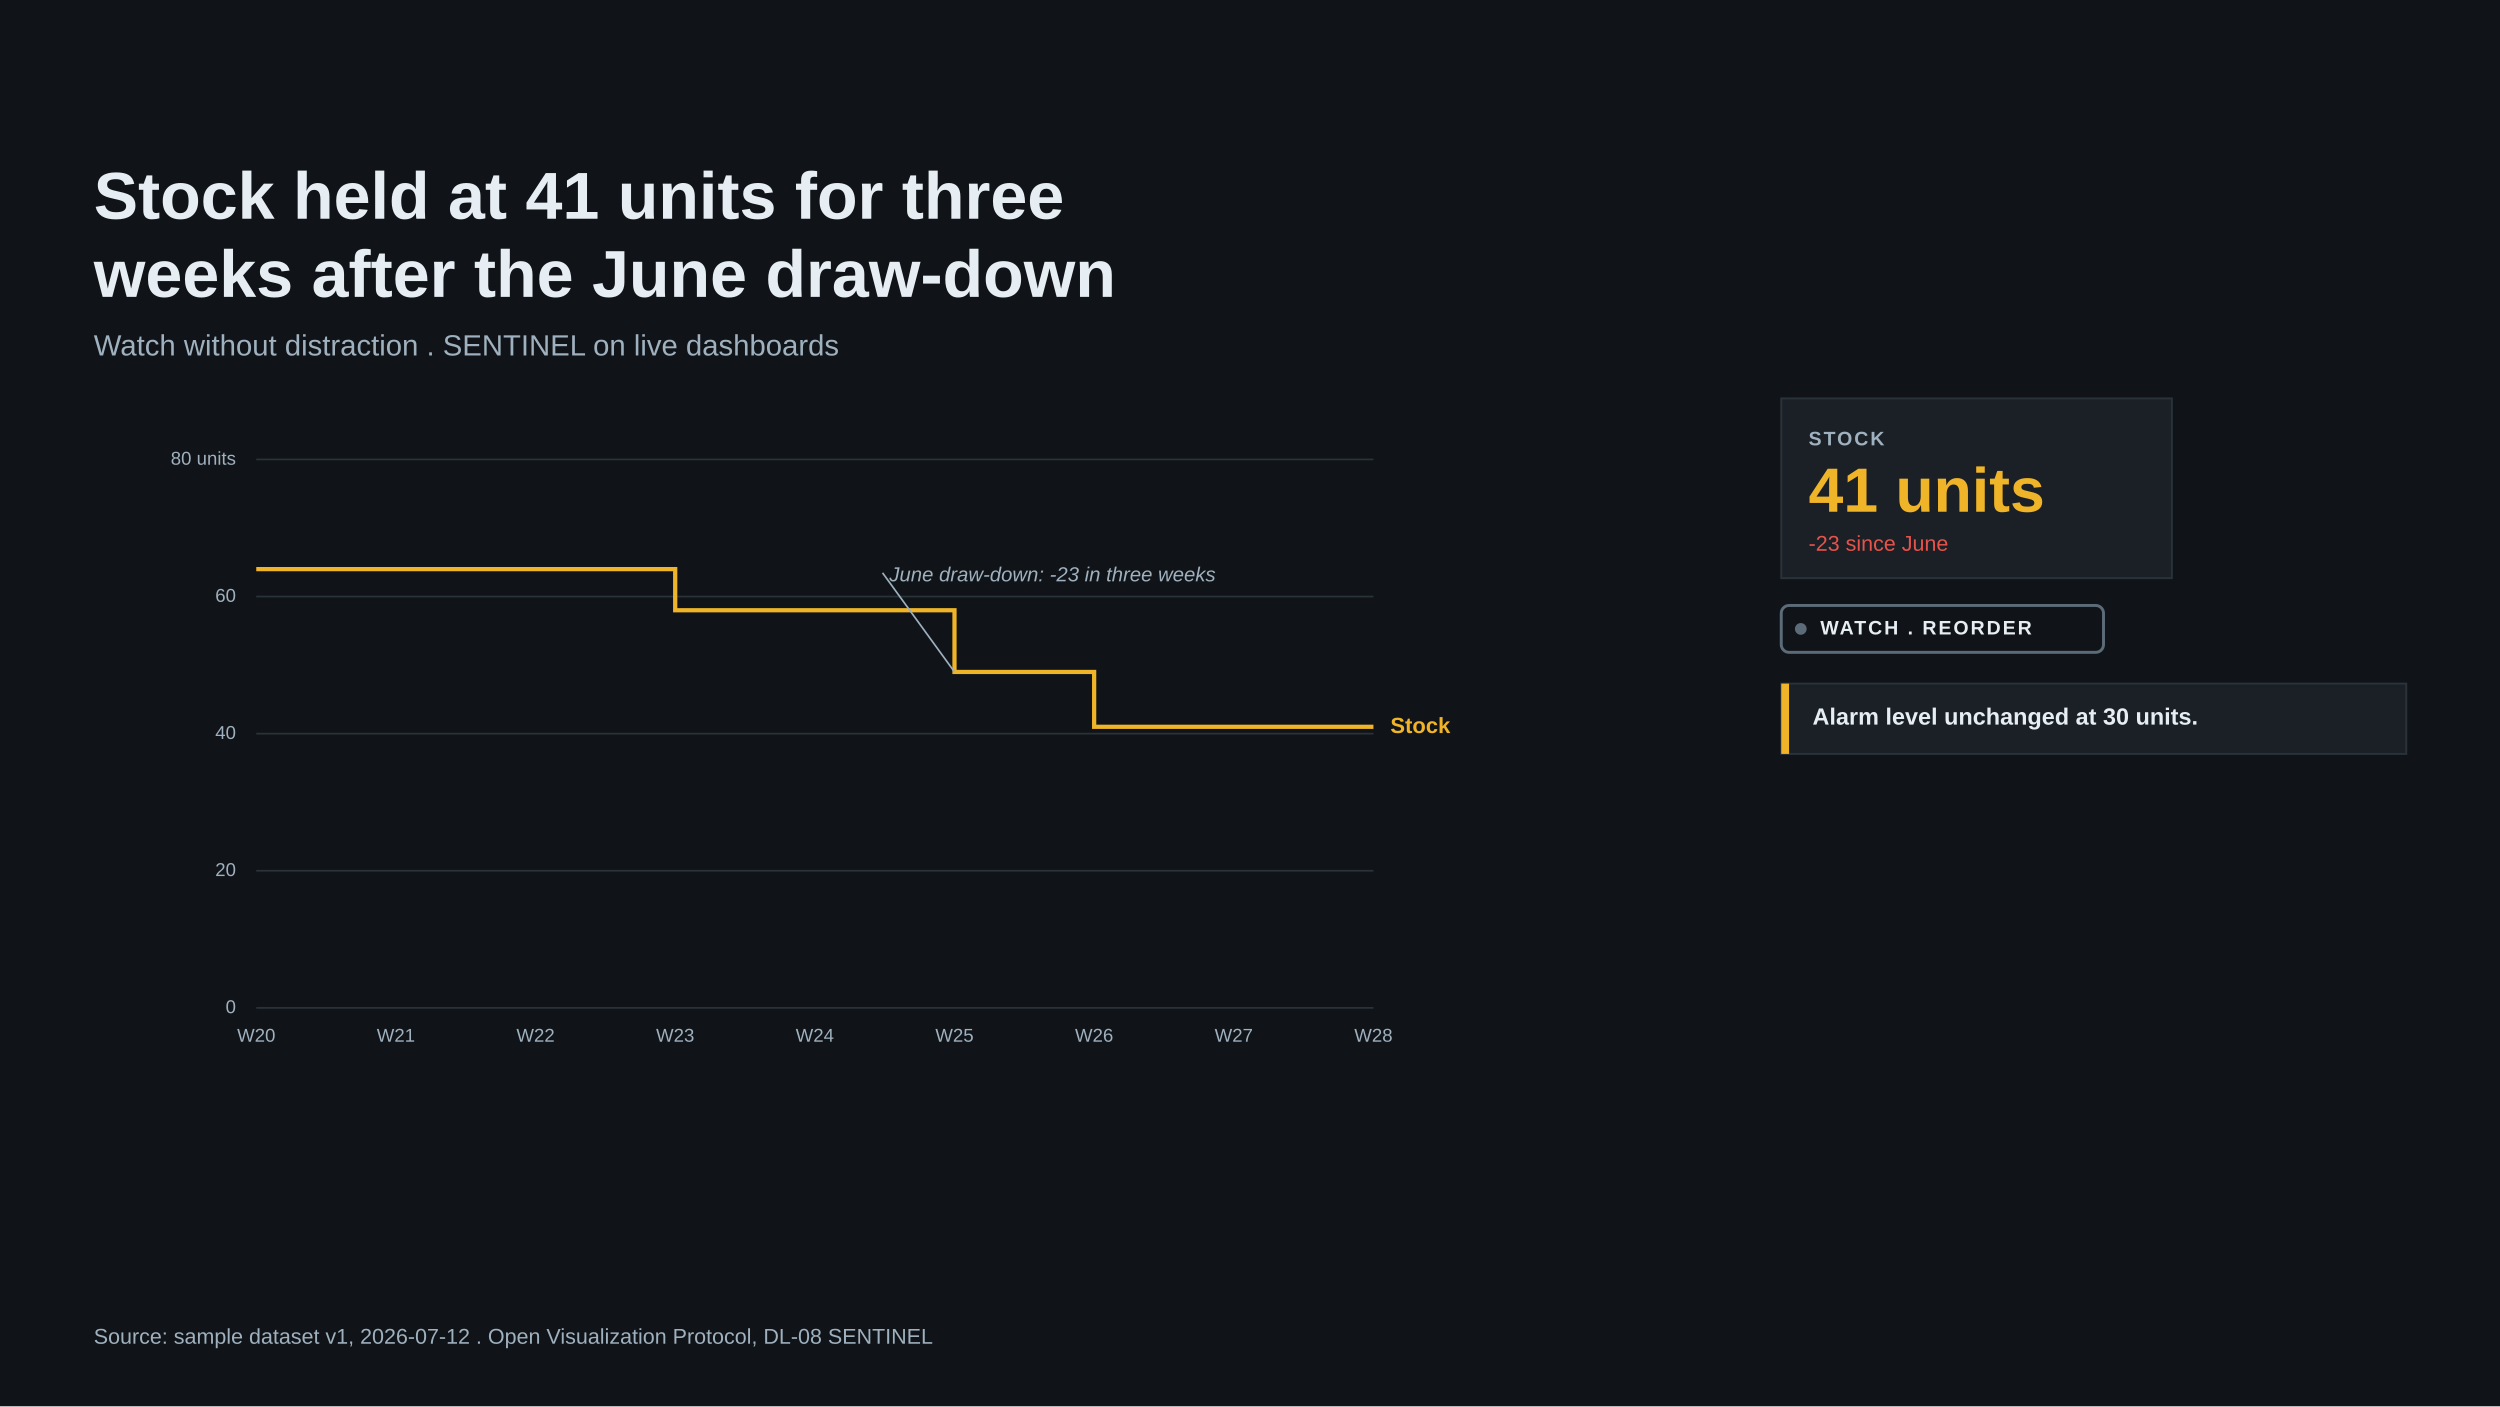
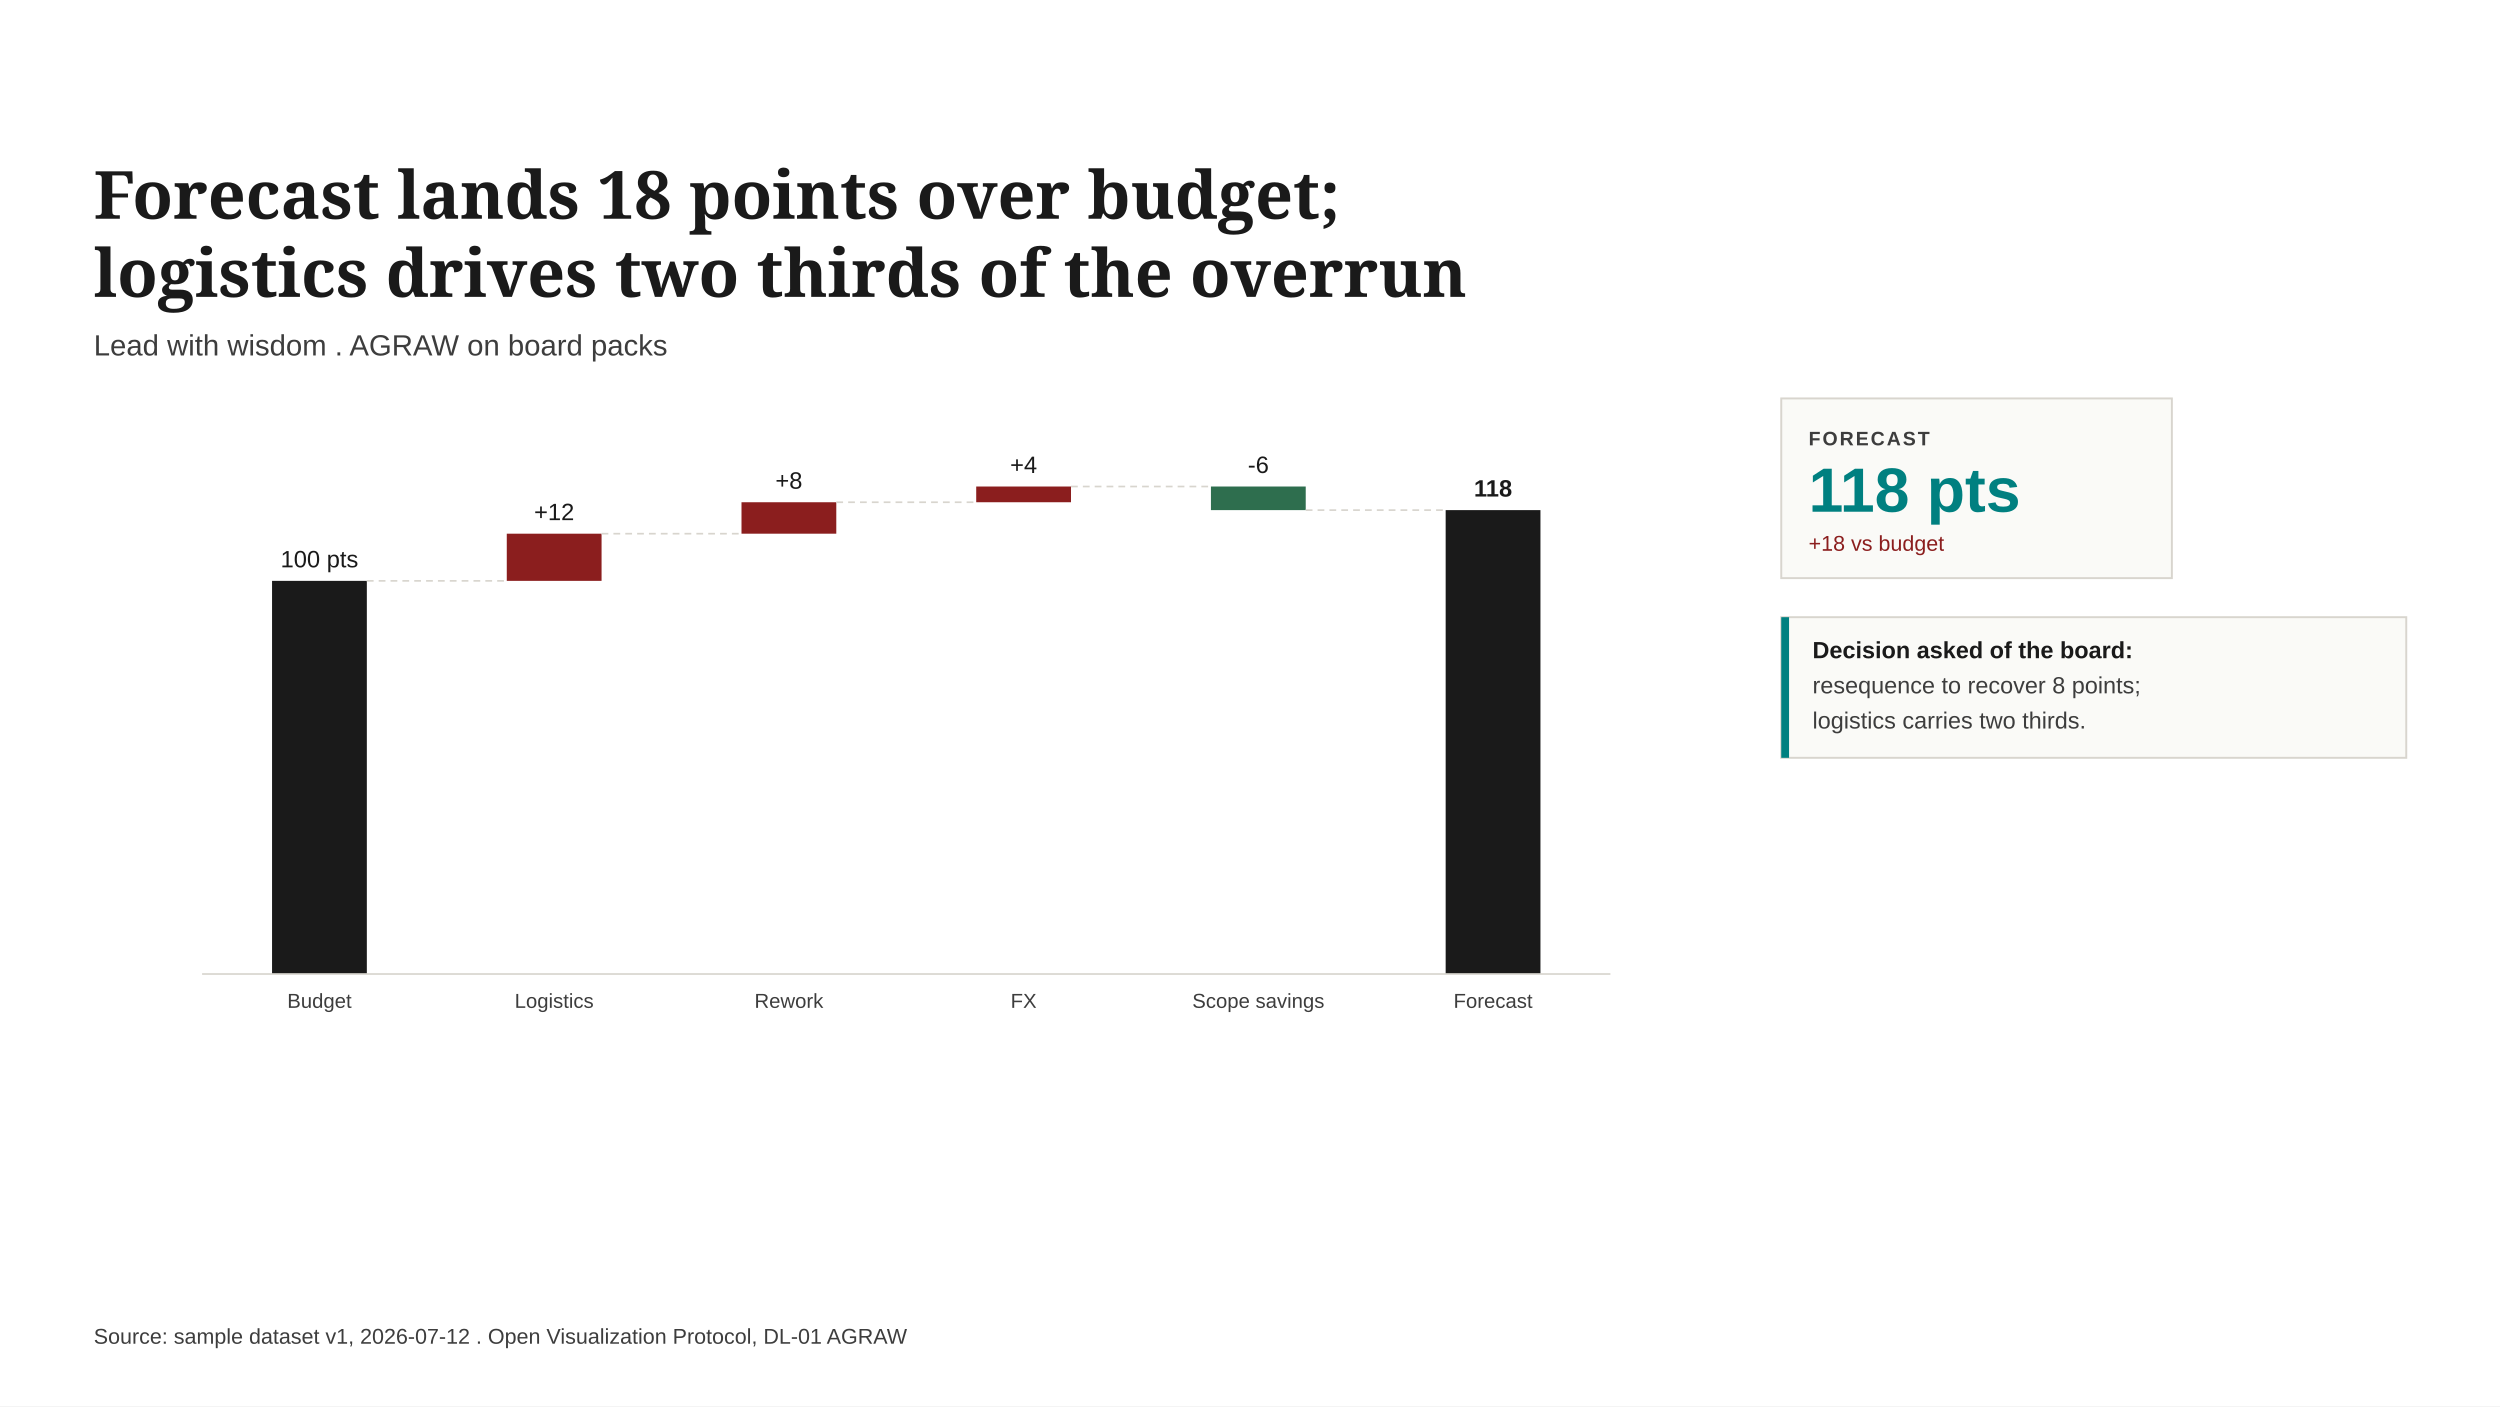
<svg xmlns="http://www.w3.org/2000/svg" width="1280" height="720" viewBox="0 0 1280 720">
-   <style>@keyframes k1 { 0%, 16.67% { opacity: 0; } 20.00%, 100% { opacity: 1; } } #slide1 { opacity: 0; animation: k1 18.0s linear infinite; } @keyframes k2 { 0%, 33.33% { opacity: 0; } 36.67%, 100% { opacity: 1; } } #slide2 { opacity: 0; animation: k2 18.0s linear infinite; } @keyframes k3 { 0%, 50.00% { opacity: 0; } 53.33%, 100% { opacity: 1; } } #slide3 { opacity: 0; animation: k3 18.0s linear infinite; } @keyframes k4 { 0%, 66.67% { opacity: 0; } 70.00%, 100% { opacity: 1; } } #slide4 { opacity: 0; animation: k4 18.0s linear infinite; } @keyframes k5 { 0%, 83.33% { opacity: 0; } 86.67%, 100% { opacity: 1; } } #slide5 { opacity: 0; animation: k5 18.0s linear infinite; }</style>
+   <style>@keyframes k1 { 0%, 20.00% { opacity: 0; } 24.00%, 100% { opacity: 1; } } #slide1 { opacity: 0; animation: k1 15.0s linear infinite; } @keyframes k2 { 0%, 40.00% { opacity: 0; } 44.00%, 100% { opacity: 1; } } #slide2 { opacity: 0; animation: k2 15.0s linear infinite; } @keyframes k3 { 0%, 60.00% { opacity: 0; } 64.00%, 100% { opacity: 1; } } #slide3 { opacity: 0; animation: k3 15.0s linear infinite; } @keyframes k4 { 0%, 80.00% { opacity: 0; } 84.00%, 100% { opacity: 1; } } #slide4 { opacity: 0; animation: k4 15.0s linear infinite; }</style>
  <g id="slide0">
-     <rect width="1280" height="720" fill="#101418" />
-     <text x="48" y="112" font-size="34" font-family="'Segoe UI',Arial,sans-serif" fill="#E6EDF3" font-weight="600">Stock held at 41 units for three</text>
-     <text x="48" y="152" font-size="34" font-family="'Segoe UI',Arial,sans-serif" fill="#E6EDF3" font-weight="600">weeks after the June draw-down</text>
-     <text x="48" y="182" font-size="15" font-family="'Segoe UI',Arial,sans-serif" fill="#9FB0BE" font-weight="400">Watch without distraction . SENTINEL on live dashboards</text>
-     <svg x="48" y="204.03" width="832" height="370.93" viewBox="0 92 960 428">
-       <rect width="960" height="540" fill="#101418" />
-       <line x1="96" y1="452" x2="756" y2="452" stroke="#2A323A" stroke-width="1" />
-       <text x="84" y="452" font-size="11" font-family="'Segoe UI',Arial,sans-serif" fill="#9FB0BE" font-weight="400" text-anchor="end" dominant-baseline="middle">0</text>
-       <line x1="96" y1="371" x2="756" y2="371" stroke="#2A323A" stroke-width="1" />
-       <text x="84" y="371" font-size="11" font-family="'Segoe UI',Arial,sans-serif" fill="#9FB0BE" font-weight="400" text-anchor="end" dominant-baseline="middle">20</text>
-       <line x1="96" y1="290" x2="756" y2="290" stroke="#2A323A" stroke-width="1" />
-       <text x="84" y="290" font-size="11" font-family="'Segoe UI',Arial,sans-serif" fill="#9FB0BE" font-weight="400" text-anchor="end" dominant-baseline="middle">40</text>
-       <line x1="96" y1="209" x2="756" y2="209" stroke="#2A323A" stroke-width="1" />
-       <text x="84" y="209" font-size="11" font-family="'Segoe UI',Arial,sans-serif" fill="#9FB0BE" font-weight="400" text-anchor="end" dominant-baseline="middle">60</text>
-       <line x1="96" y1="128" x2="756" y2="128" stroke="#2A323A" stroke-width="1" />
-       <text x="84" y="128" font-size="11" font-family="'Segoe UI',Arial,sans-serif" fill="#9FB0BE" font-weight="400" text-anchor="end" dominant-baseline="middle">80 units</text>
-       <text x="96" y="472" font-size="11" font-family="'Segoe UI',Arial,sans-serif" fill="#9FB0BE" font-weight="400" text-anchor="middle">W20</text>
-       <text x="178.5" y="472" font-size="11" font-family="'Segoe UI',Arial,sans-serif" fill="#9FB0BE" font-weight="400" text-anchor="middle">W21</text>
-       <text x="261" y="472" font-size="11" font-family="'Segoe UI',Arial,sans-serif" fill="#9FB0BE" font-weight="400" text-anchor="middle">W22</text>
-       <text x="343.5" y="472" font-size="11" font-family="'Segoe UI',Arial,sans-serif" fill="#9FB0BE" font-weight="400" text-anchor="middle">W23</text>
-       <text x="426" y="472" font-size="11" font-family="'Segoe UI',Arial,sans-serif" fill="#9FB0BE" font-weight="400" text-anchor="middle">W24</text>
-       <text x="508.5" y="472" font-size="11" font-family="'Segoe UI',Arial,sans-serif" fill="#9FB0BE" font-weight="400" text-anchor="middle">W25</text>
-       <text x="591" y="472" font-size="11" font-family="'Segoe UI',Arial,sans-serif" fill="#9FB0BE" font-weight="400" text-anchor="middle">W26</text>
-       <text x="673.5" y="472" font-size="11" font-family="'Segoe UI',Arial,sans-serif" fill="#9FB0BE" font-weight="400" text-anchor="middle">W27</text>
-       <text x="756" y="472" font-size="11" font-family="'Segoe UI',Arial,sans-serif" fill="#9FB0BE" font-weight="400" text-anchor="middle">W28</text>
-       <polyline points="96,192.8 178.5,192.8 178.5,192.8 261,192.8 261,192.8 343.5,192.8 343.5,217.1 426,217.1 426,217.1 508.5,217.1 508.5,253.55 591,253.55 591,285.95 673.5,285.95 673.5,285.95 756,285.95 756,285.95" fill="none" stroke="#F0B429" stroke-width="2.5" />
-       <text x="766" y="285.95" font-size="13" font-family="'Segoe UI',Arial,sans-serif" fill="#F0B429" font-weight="600" dominant-baseline="middle">Stock</text>
-       <line x1="508.5" y1="253.55" x2="466" y2="195" stroke="#9FB0BE" stroke-width="1" />
-       <text x="470" y="200" font-size="12" font-family="'Segoe UI',Arial,sans-serif" fill="#9FB0BE" font-weight="400" font-style="italic">June draw-down: -23 in three weeks</text>
-     </svg>
-     <rect x="912" y="204" width="200" height="92" fill="#1A2026" stroke="#2A323A" stroke-width="1" />
-     <text x="926" y="228" font-size="10" font-family="'Segoe UI',Arial,sans-serif" fill="#9FB0BE" font-weight="600" letter-spacing="1">STOCK</text>
-     <text x="926" y="262" font-size="32" font-family="'Segoe UI',Arial,sans-serif" fill="#F0B429" font-weight="600">41 units</text>
-     <text x="926" y="282" font-size="11" font-family="'Segoe UI',Arial,sans-serif" fill="#E5534B" font-weight="400">-23 since June</text>
-     <rect x="912" y="310" width="165" height="24" rx="4" fill="none" stroke="#5C6B78" stroke-width="1.5" />
-     <circle cx="922" cy="322" r="3" fill="#5C6B78" />
-     <text x="932" y="322" font-size="10" font-family="'Segoe UI',Arial,sans-serif" fill="#E6EDF3" font-weight="600" dominant-baseline="middle" letter-spacing="1">WATCH . REORDER</text>
-     <rect x="912" y="350" width="320" height="36" fill="#1A2026" stroke="#2A323A" stroke-width="1" />
-     <rect x="912" y="350" width="4" height="36" fill="#F0B429" />
-     <text x="928" y="371" font-size="12" font-family="'Segoe UI',Arial,sans-serif" fill="#E6EDF3" font-weight="600">Alarm level unchanged at 30 units.</text>
-     <text x="48" y="688" font-size="11" font-family="'Segoe UI',Arial,sans-serif" fill="#9FB0BE" font-weight="400">Source: sample dataset v1, 2026-07-12  .  Open Visualization Protocol, DL-08 SENTINEL</text>
-   </g>
-   <g id="slide1">
    <rect width="1280" height="720" fill="#FFFFFF" />
    <text x="48" y="112" font-size="34" font-family="'EB Garamond',Georgia,serif" fill="#1A1A1A" font-weight="600">Forecast lands 18 points over budget;</text>
    <text x="48" y="152" font-size="34" font-family="'EB Garamond',Georgia,serif" fill="#1A1A1A" font-weight="600">logistics drives two thirds of the overrun</text>
    <text x="48" y="182" font-size="15" font-family="'Segoe UI',Arial,sans-serif" fill="#3D3D3D" font-weight="400">Lead with wisdom . AGRAW on board packs</text>
    <svg x="48" y="204.03" width="832" height="370.93" viewBox="0 92 960 428">
      <rect width="960" height="540" fill="#FFFFFF" />
      <rect x="105.33" y="199.74" width="56" height="232.26" fill="#1A1A1A" />
      <text x="133.33" y="191.74" font-size="14" font-family="'Segoe UI',Arial,sans-serif" fill="#1A1A1A" font-weight="400" text-anchor="middle">100 pts</text>
      <rect x="244" y="171.87" width="56" height="27.87" fill="#8B1E1E" />
      <text x="272" y="163.87" font-size="14" font-family="'Segoe UI',Arial,sans-serif" fill="#1A1A1A" font-weight="400" text-anchor="middle">+12</text>
      <rect x="382.67" y="153.29" width="56" height="18.58" fill="#8B1E1E" />
      <text x="410.67" y="145.29" font-size="14" font-family="'Segoe UI',Arial,sans-serif" fill="#1A1A1A" font-weight="400" text-anchor="middle">+8</text>
      <rect x="521.33" y="144" width="56" height="9.29" fill="#8B1E1E" />
      <text x="549.33" y="136" font-size="14" font-family="'Segoe UI',Arial,sans-serif" fill="#1A1A1A" font-weight="400" text-anchor="middle">+4</text>
      <rect x="660" y="144" width="56" height="13.94" fill="#2E6E4E" />
      <text x="688" y="136" font-size="14" font-family="'Segoe UI',Arial,sans-serif" fill="#1A1A1A" font-weight="400" text-anchor="middle">-6</text>
      <rect x="798.67" y="157.94" width="56" height="274.06" fill="#1A1A1A" />
      <text x="826.67" y="149.94" font-size="14" font-family="'Segoe UI',Arial,sans-serif" fill="#1A1A1A" font-weight="600" text-anchor="middle">118</text>
      <line x1="161.33" y1="199.74" x2="244" y2="199.74" stroke="#D8D5CE" stroke-width="1" stroke-dasharray="4 3" />
      <line x1="300" y1="171.87" x2="382.67" y2="171.87" stroke="#D8D5CE" stroke-width="1" stroke-dasharray="4 3" />
      <line x1="438.67" y1="153.29" x2="521.33" y2="153.29" stroke="#D8D5CE" stroke-width="1" stroke-dasharray="4 3" />
      <line x1="577.33" y1="144" x2="660" y2="144" stroke="#D8D5CE" stroke-width="1" stroke-dasharray="4 3" />
      <line x1="716" y1="157.94" x2="798.67" y2="157.94" stroke="#D8D5CE" stroke-width="1" stroke-dasharray="4 3" />
      <text x="133.33" y="452" font-size="12" font-family="'Segoe UI',Arial,sans-serif" fill="#3D3D3D" font-weight="400" text-anchor="middle">Budget</text>
      <text x="272" y="452" font-size="12" font-family="'Segoe UI',Arial,sans-serif" fill="#3D3D3D" font-weight="400" text-anchor="middle">Logistics</text>
      <text x="410.67" y="452" font-size="12" font-family="'Segoe UI',Arial,sans-serif" fill="#3D3D3D" font-weight="400" text-anchor="middle">Rework</text>
      <text x="549.33" y="452" font-size="12" font-family="'Segoe UI',Arial,sans-serif" fill="#3D3D3D" font-weight="400" text-anchor="middle">FX</text>
      <text x="688" y="452" font-size="12" font-family="'Segoe UI',Arial,sans-serif" fill="#3D3D3D" font-weight="400" text-anchor="middle">Scope savings</text>
      <text x="826.67" y="452" font-size="12" font-family="'Segoe UI',Arial,sans-serif" fill="#3D3D3D" font-weight="400" text-anchor="middle">Forecast</text>
      <line x1="64" y1="432" x2="896" y2="432" stroke="#D8D5CE" stroke-width="1" />
    </svg>
    <rect x="912" y="204" width="200" height="92" fill="#FAFAF7" stroke="#D8D5CE" stroke-width="1" />
    <text x="926" y="228" font-size="10" font-family="'Segoe UI',Arial,sans-serif" fill="#3D3D3D" font-weight="600" letter-spacing="1">FORECAST</text>
    <text x="926" y="262" font-size="32" font-family="'Segoe UI',Arial,sans-serif" fill="#008080" font-weight="600">118 pts</text>
    <text x="926" y="282" font-size="11" font-family="'Segoe UI',Arial,sans-serif" fill="#8B1E1E" font-weight="400">+18 vs budget</text>
    <rect x="912" y="316" width="320" height="72" fill="#FAFAF7" stroke="#D8D5CE" stroke-width="1" />
    <rect x="912" y="316" width="4" height="72" fill="#008080" />
    <text x="928" y="337" font-size="12" font-family="'Segoe UI',Arial,sans-serif" fill="#1A1A1A" font-weight="600">Decision asked of the board:</text>
    <text x="928" y="355" font-size="12" font-family="'Segoe UI',Arial,sans-serif" fill="#3D3D3D" font-weight="400">resequence to recover 8 points;</text>
    <text x="928" y="373" font-size="12" font-family="'Segoe UI',Arial,sans-serif" fill="#3D3D3D" font-weight="400">logistics carries two thirds.</text>
    <text x="48" y="688" font-size="11" font-family="'Segoe UI',Arial,sans-serif" fill="#3D3D3D" font-weight="400">Source: sample dataset v1, 2026-07-12  .  Open Visualization Protocol, DL-01 AGRAW</text>
  </g>
-   <g id="slide2">
+   <g id="slide1">
    <rect width="1280" height="720" fill="#FFFFFF" />
    <text x="48" y="112" font-size="34" font-family="'Rethink Sans','Segoe UI',sans-serif" fill="#222222" font-weight="600">Cumulative progress reached 63% in</text>
    <text x="48" y="152" font-size="34" font-family="'Rethink Sans','Segoe UI',sans-serif" fill="#222222" font-weight="600">August, 9 points behind plan</text>
    <text x="48" y="182" font-size="15" font-family="'Poppins','Segoe UI',sans-serif" fill="#555555" font-weight="400">Perfect through repetition . KATA on weekly status decks</text>
    <svg x="48" y="204.03" width="832" height="370.93" viewBox="0 92 960 428">
      <rect width="960" height="540" fill="#FFFFFF" />
      <line x1="96" y1="452" x2="756" y2="452" stroke="#E2E8E8" stroke-width="1" />
      <text x="84" y="452" font-size="11" font-family="'Poppins','Segoe UI',sans-serif" fill="#555555" font-weight="400" text-anchor="end" dominant-baseline="middle">0</text>
      <line x1="96" y1="371" x2="756" y2="371" stroke="#EAEAEA" stroke-width="1" />
      <text x="84" y="371" font-size="11" font-family="'Poppins','Segoe UI',sans-serif" fill="#555555" font-weight="400" text-anchor="end" dominant-baseline="middle">20</text>
      <line x1="96" y1="290" x2="756" y2="290" stroke="#EAEAEA" stroke-width="1" />
      <text x="84" y="290" font-size="11" font-family="'Poppins','Segoe UI',sans-serif" fill="#555555" font-weight="400" text-anchor="end" dominant-baseline="middle">40</text>
      <line x1="96" y1="209" x2="756" y2="209" stroke="#EAEAEA" stroke-width="1" />
      <text x="84" y="209" font-size="11" font-family="'Poppins','Segoe UI',sans-serif" fill="#555555" font-weight="400" text-anchor="end" dominant-baseline="middle">60</text>
      <line x1="96" y1="128" x2="756" y2="128" stroke="#EAEAEA" stroke-width="1" />
      <text x="84" y="128" font-size="11" font-family="'Poppins','Segoe UI',sans-serif" fill="#555555" font-weight="400" text-anchor="end" dominant-baseline="middle">80%</text>
      <text x="96" y="472" font-size="11" font-family="'Poppins','Segoe UI',sans-serif" fill="#555555" font-weight="400" text-anchor="middle">Jan</text>
      <text x="190.29" y="472" font-size="11" font-family="'Poppins','Segoe UI',sans-serif" fill="#555555" font-weight="400" text-anchor="middle">Feb</text>
      <text x="284.57" y="472" font-size="11" font-family="'Poppins','Segoe UI',sans-serif" fill="#555555" font-weight="400" text-anchor="middle">Mar</text>
      <text x="378.86" y="472" font-size="11" font-family="'Poppins','Segoe UI',sans-serif" fill="#555555" font-weight="400" text-anchor="middle">Apr</text>
      <text x="473.14" y="472" font-size="11" font-family="'Poppins','Segoe UI',sans-serif" fill="#555555" font-weight="400" text-anchor="middle">May</text>
      <text x="567.43" y="472" font-size="11" font-family="'Poppins','Segoe UI',sans-serif" fill="#555555" font-weight="400" text-anchor="middle">Jun</text>
      <text x="661.71" y="472" font-size="11" font-family="'Poppins','Segoe UI',sans-serif" fill="#555555" font-weight="400" text-anchor="middle">Jul</text>
      <text x="756" y="472" font-size="11" font-family="'Poppins','Segoe UI',sans-serif" fill="#555555" font-weight="400" text-anchor="middle">Aug</text>
      <polyline points="96,435.8 190.29,411.5 284.57,375.05 378.86,330.5 473.14,281.9 567.43,233.3 661.71,192.8 756,160.4" fill="none" stroke="#AAAAAA" stroke-width="2" />
      <text x="766" y="160.4" font-size="13" font-family="'Poppins','Segoe UI',sans-serif" fill="#555555" font-weight="400" dominant-baseline="middle">Plan</text>
      <polyline points="96,439.85 190.29,419.6 284.57,387.2 378.86,346.7 473.14,306.2 567.43,265.7 661.71,229.25 756,196.85" fill="none" stroke="#008080" stroke-width="2.5" />
      <text x="766" y="196.85" font-size="13" font-family="'Poppins','Segoe UI',sans-serif" fill="#008080" font-weight="600" dominant-baseline="middle">Actual</text>
      <line x1="567.43" y1="265.7" x2="524" y2="325" stroke="#555555" stroke-width="1" />
      <text x="520" y="330" font-size="12" font-family="'Poppins','Segoe UI',sans-serif" fill="#555555" font-weight="400" text-anchor="end" font-style="italic">slippage steady since May</text>
    </svg>
    <rect x="912" y="204" width="200" height="92" fill="#F7FAFA" stroke="#E2E8E8" stroke-width="1" />
    <text x="926" y="228" font-size="10" font-family="'Poppins','Segoe UI',sans-serif" fill="#555555" font-weight="600" letter-spacing="1">ACTUAL</text>
    <text x="926" y="262" font-size="32" font-family="'Poppins','Segoe UI',sans-serif" fill="#008080" font-weight="600">63%</text>
    <text x="926" y="282" font-size="11" font-family="'Poppins','Segoe UI',sans-serif" fill="#D63A2F" font-weight="400">-9 pts vs plan</text>
    <rect x="912" y="310" width="200" height="92" fill="#F7FAFA" stroke="#E2E8E8" stroke-width="1" />
    <text x="926" y="334" font-size="10" font-family="'Poppins','Segoe UI',sans-serif" fill="#555555" font-weight="600" letter-spacing="1">PLAN</text>
    <text x="926" y="368" font-size="32" font-family="'Poppins','Segoe UI',sans-serif" fill="#008080" font-weight="600">72%</text>
    <text x="926" y="388" font-size="11" font-family="'Poppins','Segoe UI',sans-serif" fill="#555555" font-weight="400">month 8 of 12</text>
    <rect x="912" y="422" width="320" height="54" fill="#F7FAFA" stroke="#E2E8E8" stroke-width="1" />
    <rect x="912" y="422" width="4" height="54" fill="#008080" />
    <text x="928" y="443" font-size="12" font-family="'Poppins','Segoe UI',sans-serif" fill="#222222" font-weight="600">Gap steady since April.</text>
    <text x="928" y="461" font-size="12" font-family="'Poppins','Segoe UI',sans-serif" fill="#555555" font-weight="400">Recovery review each Wednesday.</text>
    <text x="48" y="688" font-size="11" font-family="'Poppins','Segoe UI',sans-serif" fill="#555555" font-weight="400">Source: sample dataset v1, 2026-07-12  .  Open Visualization Protocol, DL-02 KATA</text>
  </g>
-   <g id="slide3">
+   <g id="slide2">
    <rect width="1280" height="720" fill="#FFFFFF" />
    <text x="48" y="72" font-size="12" font-family="'Segoe UI',Arial,sans-serif" fill="#3C4A5A" font-weight="600" letter-spacing="2">OPEN ITEMS . WEEK 28</text>
    <text x="48" y="112" font-size="34" font-family="Georgia,serif" fill="#0B1F35" font-weight="700">Electrical holds 34 of 109 open items,</text>
    <text x="48" y="152" font-size="34" font-family="Georgia,serif" fill="#0B1F35" font-weight="700">the largest single backlog</text>
    <text x="48" y="182" font-size="15" font-family="'Segoe UI',Arial,sans-serif" fill="#3C4A5A" font-weight="400">Proof over persuasion . EVIDENTIA on evidence-led strategy decks</text>
    <svg x="48" y="272.5" width="832" height="234" viewBox="0 100 960 270">
      <rect width="960" height="540" fill="#FFFFFF" />
      <rect x="208" y="128" width="648" height="32" fill="#2251FF" />
      <text x="192" y="144" font-size="13" font-family="'Segoe UI',Arial,sans-serif" fill="#3C4A5A" font-weight="600" text-anchor="end" dominant-baseline="middle">Electrical</text>
      <text x="864" y="144" font-size="13" font-family="'Segoe UI',Arial,sans-serif" fill="#0B1F35" font-weight="600" dominant-baseline="middle">34 items</text>
      <rect x="208" y="176" width="533.65" height="32" fill="#A9B4C0" />
      <text x="192" y="192" font-size="13" font-family="'Segoe UI',Arial,sans-serif" fill="#3C4A5A" font-weight="400" text-anchor="end" dominant-baseline="middle">Mechanical</text>
      <text x="749.65" y="192" font-size="13" font-family="'Segoe UI',Arial,sans-serif" fill="#0B1F35" font-weight="400" dominant-baseline="middle">28</text>
      <rect x="208" y="224" width="400.24" height="32" fill="#A9B4C0" />
      <text x="192" y="240" font-size="13" font-family="'Segoe UI',Arial,sans-serif" fill="#3C4A5A" font-weight="400" text-anchor="end" dominant-baseline="middle">Piping</text>
      <text x="616.24" y="240" font-size="13" font-family="'Segoe UI',Arial,sans-serif" fill="#0B1F35" font-weight="400" dominant-baseline="middle">21</text>
      <rect x="208" y="272" width="324" height="32" fill="#A9B4C0" />
      <text x="192" y="288" font-size="13" font-family="'Segoe UI',Arial,sans-serif" fill="#3C4A5A" font-weight="400" text-anchor="end" dominant-baseline="middle">Instrumentation</text>
      <text x="540" y="288" font-size="13" font-family="'Segoe UI',Arial,sans-serif" fill="#0B1F35" font-weight="400" dominant-baseline="middle">17</text>
      <rect x="208" y="320" width="171.53" height="32" fill="#A9B4C0" />
      <text x="192" y="336" font-size="13" font-family="'Segoe UI',Arial,sans-serif" fill="#3C4A5A" font-weight="400" text-anchor="end" dominant-baseline="middle">Civil</text>
      <text x="387.53" y="336" font-size="13" font-family="'Segoe UI',Arial,sans-serif" fill="#0B1F35" font-weight="400" dominant-baseline="middle">9</text>
      <line x1="208" y1="120" x2="208" y2="360" stroke="#C7D0D9" stroke-width="1" />
    </svg>
    <rect x="912" y="210" width="320" height="72" fill="#FFFFFF" stroke="#C7D0D9" stroke-width="1" />
    <rect x="912" y="210" width="4" height="72" fill="#2251FF" />
    <text x="928" y="231" font-size="12" font-family="'Segoe UI',Arial,sans-serif" fill="#0B1F35" font-weight="600">So what: one section, one crew.</text>
    <text x="928" y="249" font-size="12" font-family="'Segoe UI',Arial,sans-serif" fill="#3C4A5A" font-weight="400">34 items is the lever;</text>
    <text x="928" y="267" font-size="12" font-family="'Segoe UI',Arial,sans-serif" fill="#3C4A5A" font-weight="400">everything else is noise.</text>
    <text x="48" y="688" font-size="11" font-family="'Segoe UI',Arial,sans-serif" fill="#3C4A5A" font-weight="400">Source: sample dataset v1, 2026-07-12  .  Open Visualization Protocol, DL-14 EVIDENTIA</text>
  </g>
-   <g id="slide4">
+   <g id="slide3">
    <rect width="1280" height="720" fill="#FFFFFF" />
    <text x="48" y="112" font-size="34" font-family="'Segoe UI',Arial,sans-serif" fill="#0F172A" font-weight="700">Docs on time misses target by 14</text>
    <text x="48" y="152" font-size="34" font-family="'Segoe UI',Arial,sans-serif" fill="#0F172A" font-weight="700">points; deliveries close the gap</text>
    <text x="48" y="182" font-size="15" font-family="'Segoe UI',Arial,sans-serif" fill="#475569" font-weight="400">Signal only what matters . NOROSHI on escalations</text>
    <svg x="48" y="306.3" width="832" height="166.4" viewBox="0 124 960 192">
      <rect width="960" height="540" fill="#FFFFFF" />
      <rect x="208" y="155" width="355.2" height="20" fill="#EEEFF0" />
      <rect x="563.2" y="155" width="148" height="20" fill="#DDDFE1" />
      <rect x="711.2" y="155" width="88.8" height="20" fill="#CDCED2" />
      <rect x="208" y="161" width="515.04" height="8" fill="#0F172A" />
      <line x1="770.4" y1="155" x2="770.4" y2="175" stroke="#D63A2F" stroke-width="2.5" />
      <text x="192" y="165" font-size="14" font-family="'Segoe UI',Arial,sans-serif" fill="#475569" font-weight="400" text-anchor="end" dominant-baseline="middle">Delivery OTD</text>
      <text x="812" y="165" font-size="13" font-family="'Segoe UI',Arial,sans-serif" fill="#0F172A" font-weight="400" dominant-baseline="middle">87 %</text>
      <rect x="208" y="211" width="414.4" height="20" fill="#EEEFF0" />
      <rect x="622.4" y="211" width="118.4" height="20" fill="#DDDFE1" />
      <rect x="740.8" y="211" width="59.2" height="20" fill="#CDCED2" />
      <rect x="208" y="217" width="544.64" height="8" fill="#0F172A" />
      <line x1="740.8" y1="211" x2="740.8" y2="231" stroke="#D63A2F" stroke-width="2.5" />
      <text x="192" y="221" font-size="14" font-family="'Segoe UI',Arial,sans-serif" fill="#475569" font-weight="400" text-anchor="end" dominant-baseline="middle">Test pass rate</text>
      <text x="812" y="221" font-size="13" font-family="'Segoe UI',Arial,sans-serif" fill="#0F172A" font-weight="400" dominant-baseline="middle">92</text>
      <rect x="208" y="267" width="296" height="20" fill="#EEEFF0" />
      <rect x="504" y="267" width="177.6" height="20" fill="#DDDFE1" />
      <rect x="681.6" y="267" width="118.4" height="20" fill="#CDCED2" />
      <rect x="208" y="273" width="420.32" height="8" fill="#0F172A" />
      <line x1="711.2" y1="267" x2="711.2" y2="287" stroke="#D63A2F" stroke-width="2.5" />
      <text x="192" y="277" font-size="14" font-family="'Segoe UI',Arial,sans-serif" fill="#475569" font-weight="400" text-anchor="end" dominant-baseline="middle">Docs on time</text>
      <text x="812" y="277" font-size="13" font-family="'Segoe UI',Arial,sans-serif" fill="#0F172A" font-weight="400" dominant-baseline="middle">71</text>
    </svg>
    <rect x="912" y="204" width="180" height="24" rx="4" fill="none" stroke="#D63A2F" stroke-width="1.5" />
    <circle cx="922" cy="216" r="3" fill="#D63A2F" />
    <text x="932" y="216" font-size="10" font-family="'Segoe UI',Arial,sans-serif" fill="#0F172A" font-weight="600" dominant-baseline="middle" letter-spacing="1">DOCS ON TIME . -14</text>
    <rect x="912" y="238" width="175" height="24" rx="4" fill="none" stroke="#B45309" stroke-width="1.5" />
    <circle cx="922" cy="250" r="3" fill="#B45309" />
    <text x="932" y="250" font-size="10" font-family="'Segoe UI',Arial,sans-serif" fill="#0F172A" font-weight="600" dominant-baseline="middle" letter-spacing="1">DELIVERY OTD . -8</text>
    <rect x="912" y="278" width="320" height="36" fill="#FFFFFF" stroke="#E2E8F0" stroke-width="1" />
    <rect x="912" y="278" width="4" height="36" fill="#D63A2F" />
    <text x="928" y="299" font-size="12" font-family="'Segoe UI',Arial,sans-serif" fill="#0F172A" font-weight="600">Escalated 07:00, response due 12:00.</text>
    <text x="48" y="688" font-size="11" font-family="'Segoe UI',Arial,sans-serif" fill="#475569" font-weight="400">Source: sample dataset v1, 2026-07-12  .  Open Visualization Protocol, DL-12 NOROSHI</text>
  </g>
-   <g id="slide5">
+   <g id="slide4">
    <rect width="1280" height="720" fill="#F7EFE3" />
    <text x="48" y="112" font-size="34" font-family="'EB Garamond',Georgia,serif" fill="#31261D" font-weight="600">Electrical runs 14 days behind plan, the</text>
    <text x="48" y="152" font-size="34" font-family="'EB Garamond',Georgia,serif" fill="#31261D" font-weight="600">deepest slip of five disciplines</text>
    <text x="48" y="182" font-size="15" font-family="'Segoe UI',Arial,sans-serif" fill="#4E4237" font-weight="400">Balance creates clarity . MIZAN on cultural projects</text>
    <svg x="48" y="272.5" width="832" height="234" viewBox="0 100 960 270">
      <rect width="960" height="540" fill="#F7EFE3" />
      <rect x="532" y="128" width="162" height="32" fill="#3D5A46" />
      <text x="702" y="144" font-size="14" font-family="'Segoe UI',Arial,sans-serif" fill="#31261D" font-weight="400" dominant-baseline="middle">+7 days</text>
      <text x="192" y="144" font-size="14" font-family="'Segoe UI',Arial,sans-serif" fill="#4E4237" font-weight="400" text-anchor="end" dominant-baseline="middle">Mechanical</text>
      <rect x="532" y="176" width="92.57" height="32" fill="#3D5A46" />
      <text x="632.57" y="192" font-size="14" font-family="'Segoe UI',Arial,sans-serif" fill="#31261D" font-weight="400" dominant-baseline="middle">+4</text>
      <text x="192" y="192" font-size="14" font-family="'Segoe UI',Arial,sans-serif" fill="#4E4237" font-weight="400" text-anchor="end" dominant-baseline="middle">Instrumentation</text>
      <rect x="462.57" y="224" width="69.43" height="32" fill="#7A3B1E" />
      <text x="454.57" y="240" font-size="14" font-family="'Segoe UI',Arial,sans-serif" fill="#31261D" font-weight="400" text-anchor="end" dominant-baseline="middle">-3</text>
      <text x="192" y="240" font-size="14" font-family="'Segoe UI',Arial,sans-serif" fill="#4E4237" font-weight="400" text-anchor="end" dominant-baseline="middle">Civil</text>
      <rect x="323.71" y="272" width="208.29" height="32" fill="#7A3B1E" />
      <text x="315.71" y="288" font-size="14" font-family="'Segoe UI',Arial,sans-serif" fill="#31261D" font-weight="400" text-anchor="end" dominant-baseline="middle">-9</text>
      <text x="192" y="288" font-size="14" font-family="'Segoe UI',Arial,sans-serif" fill="#4E4237" font-weight="400" text-anchor="end" dominant-baseline="middle">Piping</text>
      <rect x="208" y="320" width="324" height="32" fill="#7A3B1E" />
      <text x="200" y="336" font-size="14" font-family="'Segoe UI',Arial,sans-serif" fill="#31261D" font-weight="400" text-anchor="end" dominant-baseline="middle">-14</text>
      <text x="192" y="336" font-size="14" font-family="'Segoe UI',Arial,sans-serif" fill="#4E4237" font-weight="400" text-anchor="end" dominant-baseline="middle">Electrical</text>
      <line x1="532" y1="120" x2="532" y2="360" stroke="#DCCFB6" stroke-width="1" />
    </svg>
    <rect x="912" y="210" width="320" height="72" fill="#F1E5D3" stroke="#DCCFB6" stroke-width="1" />
    <rect x="912" y="210" width="4" height="72" fill="#C4572E" />
    <text x="928" y="231" font-size="12" font-family="'Segoe UI',Arial,sans-serif" fill="#31261D" font-weight="600">Both sides of the story, one scale.</text>
    <text x="928" y="249" font-size="12" font-family="'Segoe UI',Arial,sans-serif" fill="#4E4237" font-weight="400">Electrical carries the deepest slip;</text>
    <text x="928" y="267" font-size="12" font-family="'Segoe UI',Arial,sans-serif" fill="#4E4237" font-weight="400">mechanical funds the recovery.</text>
    <text x="48" y="688" font-size="11" font-family="'Segoe UI',Arial,sans-serif" fill="#4E4237" font-weight="400">Source: sample dataset v1, 2026-07-12  .  Open Visualization Protocol, DL-13 MIZAN</text>
  </g>
</svg>
